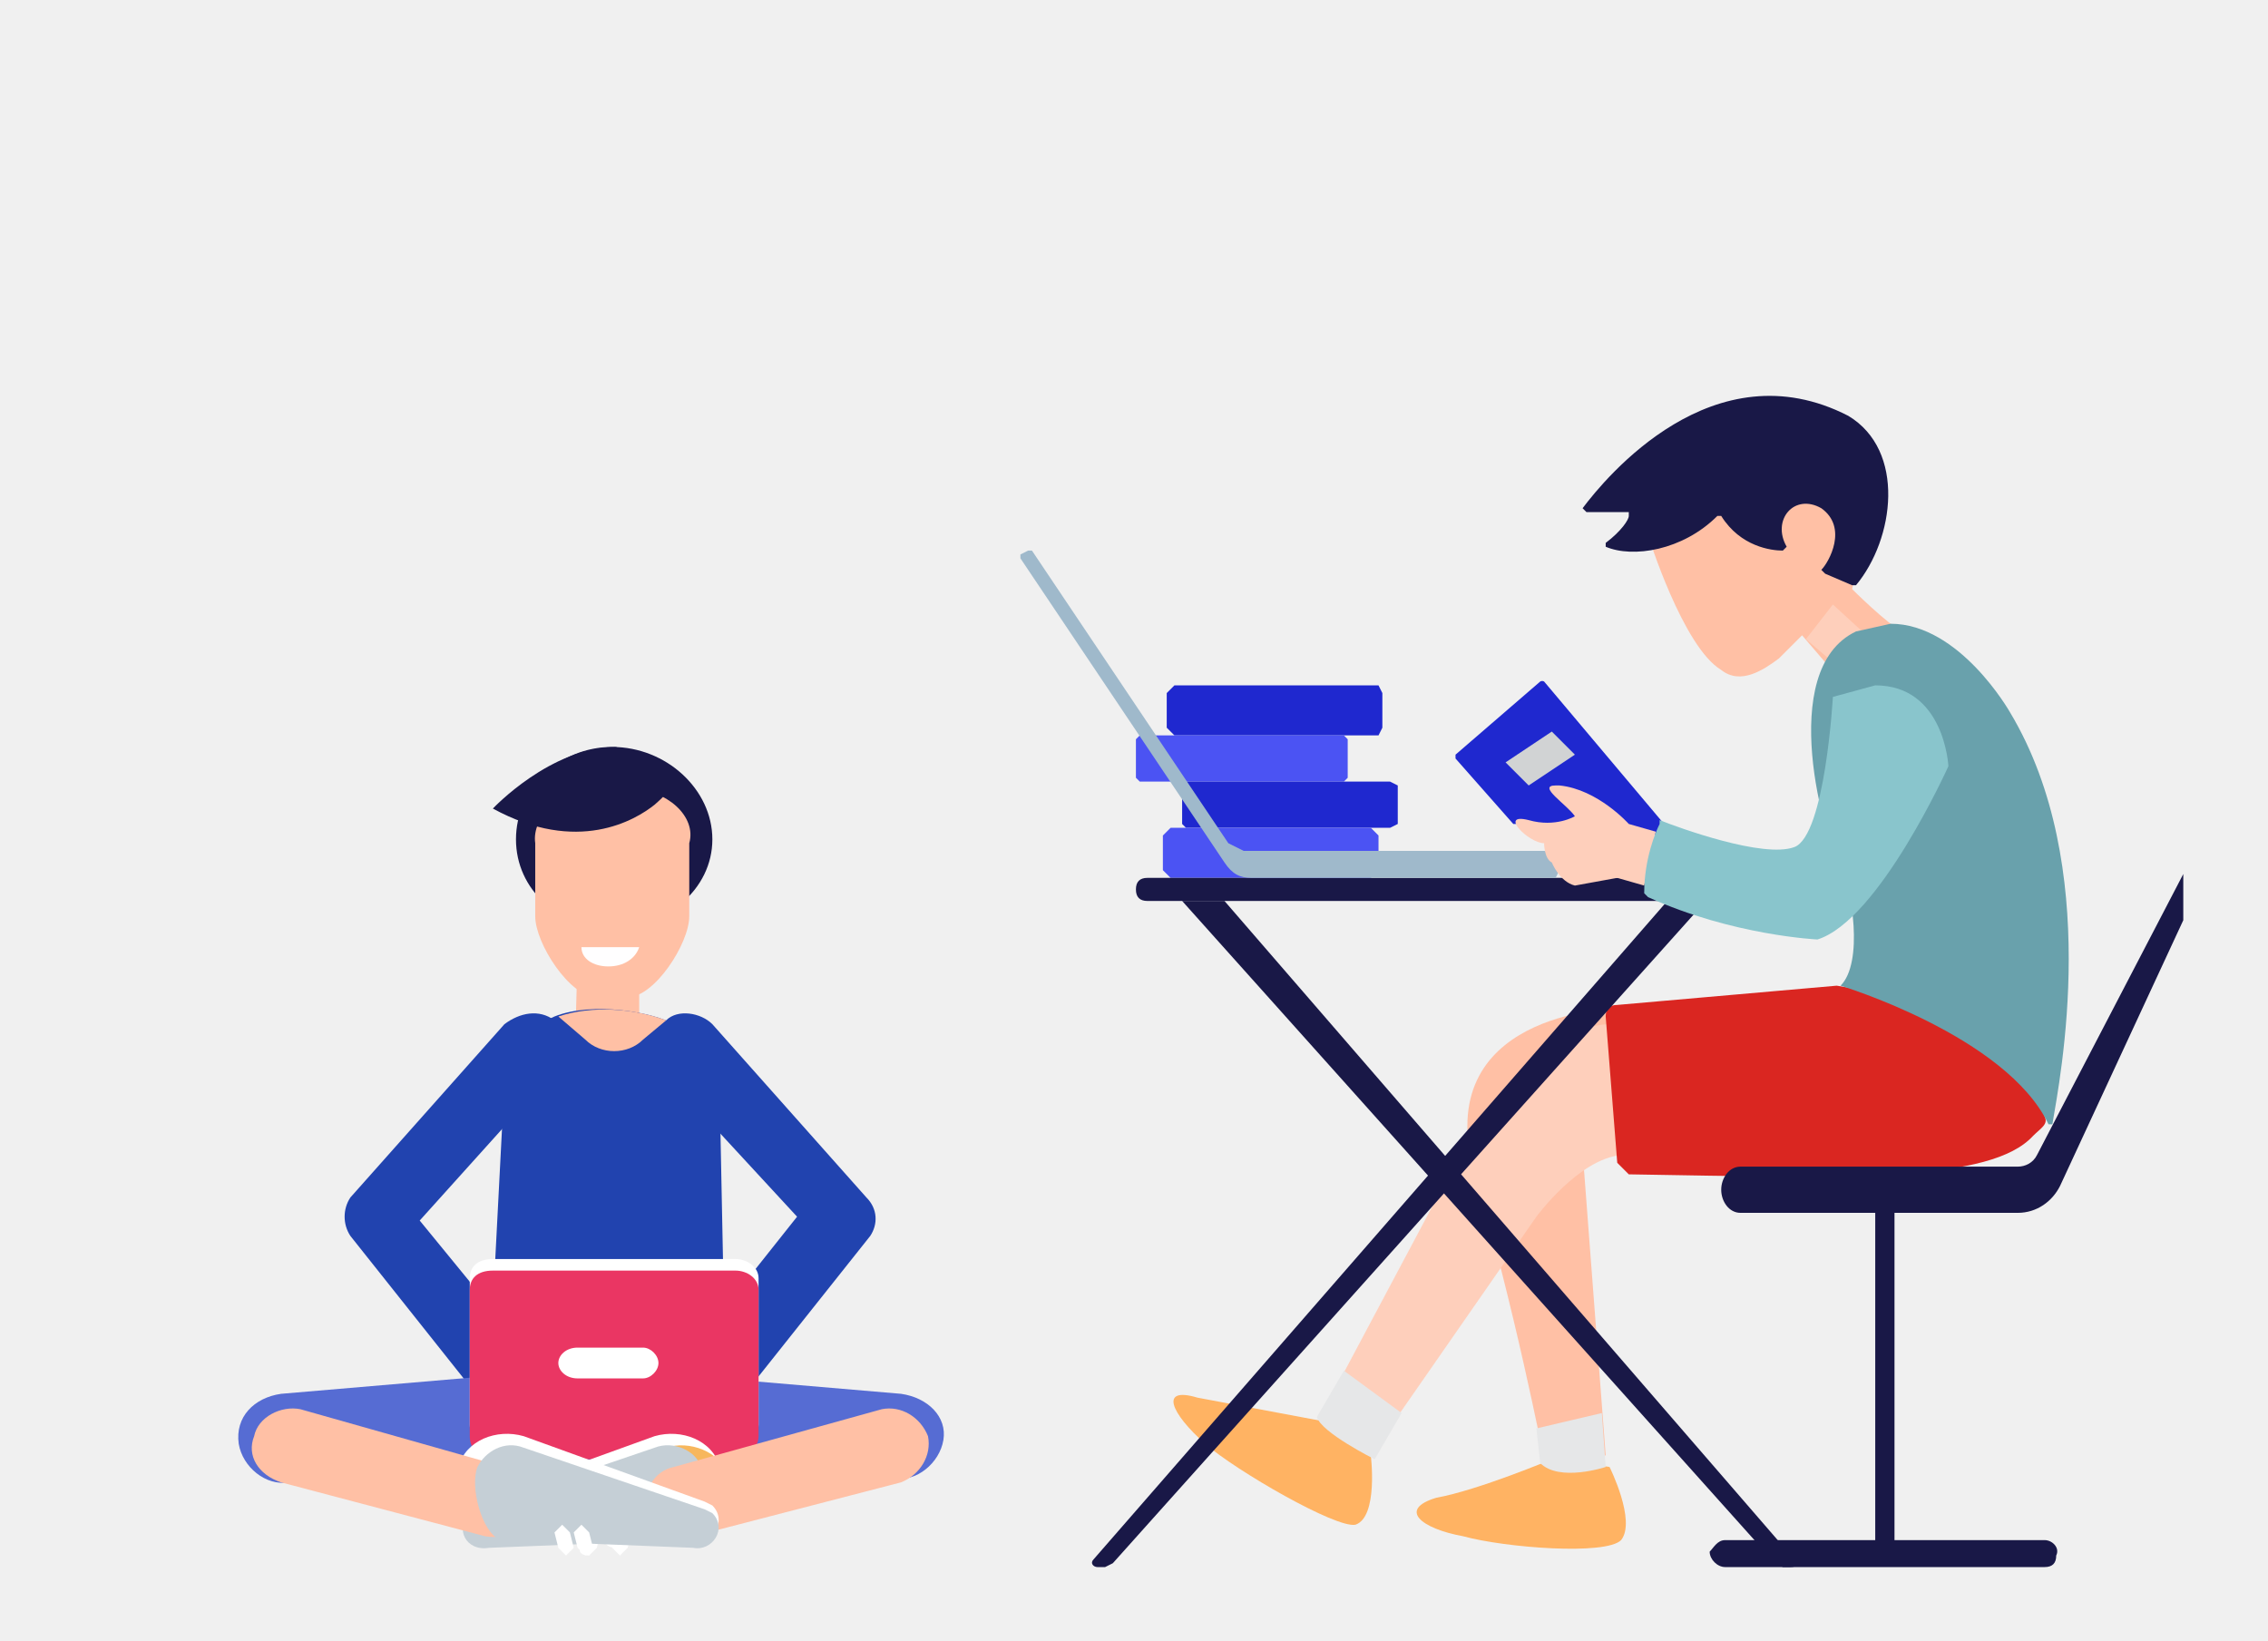
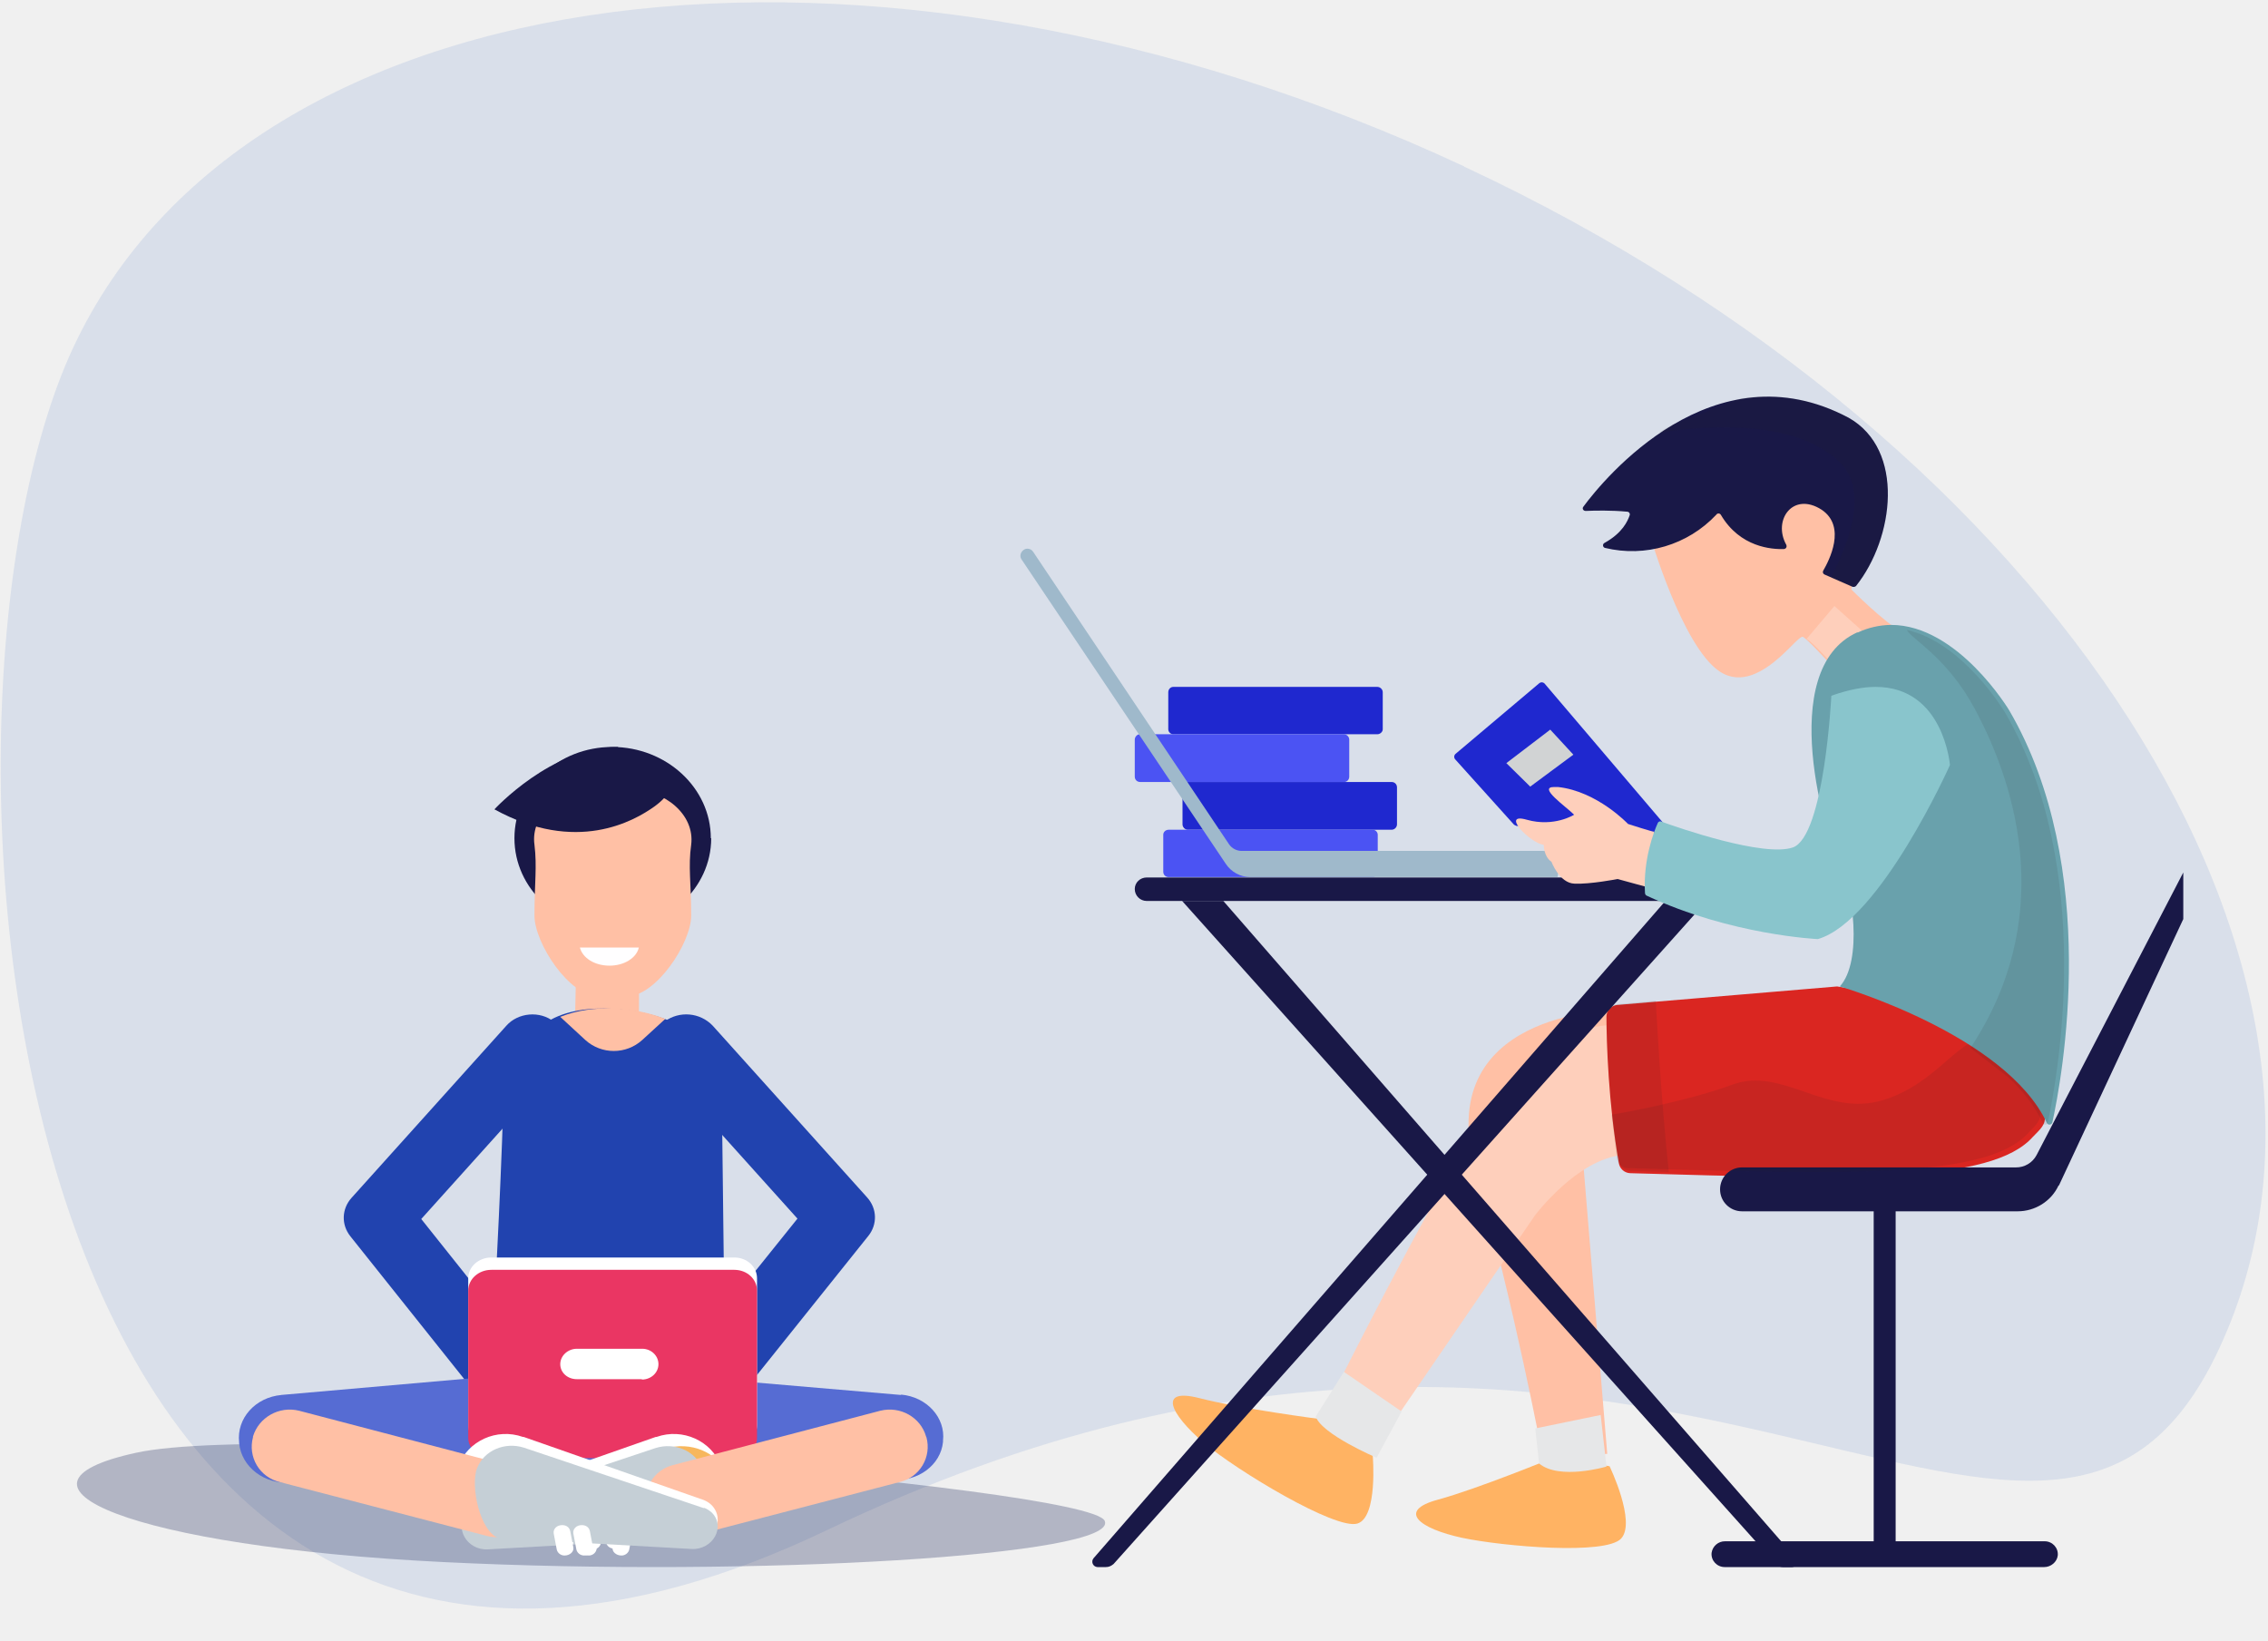
<svg xmlns="http://www.w3.org/2000/svg" fill="none" viewBox="0 0 589 426">
+   <path fill="#B7C6E0" fill-rule="evenodd" d="M380.2 43.2C226.3-28.6 64.6-7.5 19 90.3-26.6 188.1.4 500 215 397.3c214.8-102.5 315.7 50.8 361.3-47 45.6-97.8-42.2-235.3-196-307z" clip-rule="evenodd" opacity=".4" />
+   <path fill="#212D5F" fill-rule="evenodd" d="M286.9 395c3.9 9-90.5 14.7-171.8 10.7-81.2-4-118.5-20-79.7-28.4C74.2 368.8 283 386 286.9 395z" clip-rule="evenodd" opacity=".3" />
  <g fill-rule="evenodd" clip-rule="evenodd">
-     <path fill="#2143AF" d="M129 363c-3 0-6-1-7-3l-31-39c-2-3-2-7 0-10l40-45c4-3 9-4 13-1s4 8 1 12l-36 40 27 33c3 4 2 9-2 11l-5 2zM187 363l-5-2c-4-2-5-7-2-11l27-34-36-39c-3-4-2-9 2-12 3-3 9-2 12 1l40 45c3 3 3 7 1 10l-31 39c-2 2-5 3-8 3z" />
-     <path fill="#191847" d="M185 218c0 13-12 23-26 23s-25-10-25-23 11-24 25-24 26 11 26 24z" />
-     <path fill="#FFC0A5" d="M166 247v37h-17l1-36v-10l16 9z" />
-     <path fill="#2143AF" d="M131 281c0-7 6-14 13-17 10-4 26-1 31 2 8 4 13 13 12 23l1 50h-60l3-58z" />
-     <path fill="#FFC0A5" d="M173 265c-8-3-19-4-28-1l7 6c4 4 11 4 15 0l6-5zM164 205h-10c-8 0-16 7-15 14v19c0 7 9 21 16 21h8c7 0 16-14 16-21v-19c2-7-6-14-15-14z" />
-     <path fill="#FFFEFF" d="M151 246c0 3 3 5 7 5s7-2 8-5h-15z" />
-     <path fill="#566CD3" d="M168 390h-18c-14 0-24-12-21-24l1-25h58l1 25c3 12-7 24-21 24z" />
-     <path fill="#566CD3" d="M73 362l82-7 2 23-82 7c-6 1-12-4-13-10-1-7 4-12 11-13z" />
-     <path fill="#566CD3" d="M234 362l-82-7-2 22 82 7c6 1 12-4 13-10s-4-11-11-12z" />
-     <path fill="#fff" d="M191 376h-63c-4 0-6-3-6-6v-38c0-3 2-5 6-5h63c3 0 6 2 6 5v38c0 3-3 6-6 6z" />
-     <path fill="#EA3663" d="M191 379h-63c-4 0-6-3-6-6v-38c0-3 2-5 6-5h63c3 0 6 2 6 5v38c0 3-3 6-6 6z" />
-     <path fill="#fff" d="M167 358h-17c-3 0-5-2-5-4s2-4 5-4h17c2 0 4 2 4 4s-2 4-4 4zM127 401l23-1 2 2 3-1v-2h2v1c0 1 1 2 3 2l2-2v-1l15-1h1l1-1c7-2 11-10 8-16-2-7-10-10-17-8l-47 17-1 1c-4 4-1 10 5 10z" />
-     <path fill="#F7B75D" d="M165 391c-2-6 1-12 8-15 6-2 14 1 16 7 2 7-1 13-8 16-6 2-14-1-16-8z" />
-     <path fill="#C5CFD6" d="M123 392l47-16c5-2 11 1 12 5 2 5 0 17-5 19l-50 2c-6 1-9-5-5-9l1-1z" />
-     <path fill="#fff" d="M162 396l2 2-1 4-2 2-2-2 1-4 2-2zM153 396c2 0 3 1 3 2l-1 4-2 2c-2 0-3-1-2-2v-4l2-2z" />
-     <path fill="#FFC0A5" d="M229 366l-54 15c-5 1-8 6-7 11s7 8 12 7l54-14c5-2 8-7 7-12-2-5-7-8-12-7z" />
-     <path fill="#fff" d="M180 401l-24-1-2 2-2-1v-2h-3v1l-2 2-2-2-1-1-14-1h-1l-2-1c-7-2-10-10-8-16 2-7 10-10 17-8l47 17 2 1c4 4 0 10-5 10z" />
-     <path fill="#FFC0A5" d="M78 366l53 15c6 1 9 6 7 11-1 5-6 8-12 7l-53-14c-6-2-9-7-7-12 1-5 7-8 12-7z" />
-     <path fill="#C5CFD6" d="M183 392l-47-16c-5-2-10 1-12 5-2 5 1 17 6 19l50 2c5 1 9-5 5-9l-2-1z" />
-     <path fill="#fff" d="M146 396l-2 2 1 4 2 2 2-2-1-4-2-2zM151 396l-2 2 1 4 2 2 2-2-1-4-2-2z" />
-     <path fill="#191847" d="M160 194c-17 0-32 16-32 16 22 12 37 3 42-1 1-1 4-3 4-6l-14-9z" />
+     <path fill="#2143AF" d="M128.9 363a9.2 9.2 0 0 1-7.2-3.4L91 321.1c-2.4-3-2.3-7.1.3-10l40.2-44.7c3-3.4 8.7-4 12.4-1 3.8 2.8 4.4 8 1.3 11.4l-35.8 39.8L136 350c3 3.6 2 8.7-1.9 11.4a9.4 9.4 0 0 1-5.2 1.5zM187.4 363c-1.8 0-3.6-.6-5.2-1.6a7.7 7.7 0 0 1-2-11.4l26.9-33.5-35.7-39.7a7.7 7.7 0 0 1 1.2-11.5 9.5 9.5 0 0 1 12.5 1.1l40.1 44.6c2.6 2.9 2.7 7 .3 10l-30.9 38.6a9.2 9.2 0 0 1-7.2 3.3z" />
+     <path fill="#191847" d="M184.7 217.7c0 13-11.5 23.7-25.6 23.7-14.1 0-25.5-10.6-25.5-23.7S145 194 159 194s25.6 10.6 25.6 23.7z" />
+     <path fill="#FFC0A5" d="M166 247.2l-.1 22.2V284h-17l.8-35.7.3-10 16 8.9z" />
+     <path fill="#2143AF" d="M130.8 280.8c0-6.8 6.6-13.4 13.3-16.5 10-4.7 25.6-1.4 30.5 1.2a24.6 24.6 0 0 1 12.9 23.1l.6 50.7h-59.7s2.3-43.1 2.4-58.5z" />
+     <path fill="#FFC0A5" d="M172.7 264.6c-7.6-3-18.5-4-27.2-.5l6.5 6a11 11 0 0 0 14.8 0l6-5.5zM164 205h-9.7c-8.6 0-16.6 6.5-15.5 14.4.7 5.7 0 10 0 18.4 0 7.1 9 21 16.7 21h7.2c7.7 0 16.8-13.9 16.8-21 0-8.4-.8-12.7 0-18.4 1-7.9-7-14.3-15.5-14.3z" />
+     <path fill="#FFFEFF" d="M150.6 246.1c.7 2.7 3.8 4.7 7.7 4.7 3.8 0 7-2 7.6-4.7h-15.3z" />
+     <path fill="#566CD3" d="M168.5 389.8h-18.7c-13.5 0-23.6-11.5-21-23.8l1.2-25.2h58.2l1.2 25.2c2.6 12.3-7.5 23.8-21 23.8z" />
+     <path fill="#566CD3" d="M73 362.3l82-7.2 2.4 22.7-82 7.2c-6.7.6-12.7-4-13.3-10.2v-.2c-.7-6.2 4.2-11.7 11-12.3z" />
+     <path fill="#566CD3" d="M234 362.3l-81.7-7-2.3 22 81.7 7c6.7.6 12.6-3.8 13.2-9.8v-.3c.7-6-4.2-11.4-10.9-12z" />
+     <path fill="#fff" d="M190.7 375.6h-63.2c-3.2 0-5.9-2.4-5.9-5.4V332c0-3 2.7-5.4 6-5.4h63.1c3.3 0 5.9 2.4 5.9 5.4v38.2c0 3-2.6 5.4-5.9 5.4z" />
+     <path fill="#EA3663" d="M190.7 378.7h-63.2c-3.2 0-5.9-2.4-5.9-5.3v-38.2c0-3 2.7-5.4 6-5.4h63.1c3.3 0 5.9 2.4 5.9 5.4v38.2c0 3-2.6 5.3-5.9 5.3z" />
+     <path fill="#fff" d="M166.7 358.2h-16.9c-2.4 0-4.3-1.7-4.3-3.9s2-4 4.3-4h17c2.3 0 4.2 1.8 4.2 4s-1.9 4-4.3 4zM126.7 400.9l23.6-1.4-.1.4c-.2 1.4.8 2.6 2.2 2.5 1 0 2-.8 2.1-1.8l.3-1.3 2.6-.2v.7c-.3 1.3.8 2.5 2.2 2.4 1 0 1.9-.7 2-1.8l.4-1.6 14.8-.8.9-.5a12.6 12.6 0 0 0 9.6-16.7c-2.5-6.6-10-10-16.8-7.6h-.2l-46.8 16.4a5 5 0 0 0-2 1.3c-3.8 3.9-.3 10.3 5.2 10z" />
+     <path fill="#F7B75D" d="M165 391.4c-2.4-6.1 1-12.9 7.7-15.1 6.6-2.2 14 1 16.3 7 2.4 6.2-1 13-7.7 15.3-6.6 2.2-14-1-16.3-7.2z" />
+     <path fill="#C5CFD6" d="M123.5 391.7l46.7-15.6c5-1.6 10.4.7 12.2 5.3 1.8 4.5-.7 16.6-5.7 18.2l-50 2.8c-5.5.3-9-5.8-5.2-9.5.6-.5 1.3-1 2-1.2z" />
+     <path fill="#fff" d="M162 396.1c1.4 0 2.4 1 2.2 2.2l-.8 4.2c-.2.8-1 1.5-2 1.5-1.4 0-2.5-1-2.3-2.1l.8-4.2c.2-1 1-1.6 2.1-1.6zM153.5 396.1c1.3 0 2.4 1 2.2 2.2l-.8 4.2c-.2.8-1 1.5-2 1.5-1.4 0-2.5-1-2.3-2.1l.8-4.2c.2-1 1-1.6 2-1.6z" />
+     <path fill="#FFC0A5" d="M228.6 366.4l-53.8 14.1a9.4 9.4 0 0 0-6.8 11.6v.2c1.4 5 6.7 8 11.9 6.6l53.8-14a9.4 9.4 0 0 0 6.9-11.6l-.1-.2c-1.4-5-6.7-8-11.9-6.7z" />
+     <path fill="#fff" d="M179.6 400.9l-23.6-1.4.1.4c.2 1.4-.8 2.6-2.2 2.5-1 0-2-.8-2.1-1.8l-.3-1.3-2.6-.2v.7c.3 1.3-.8 2.5-2.2 2.4-1 0-2-.7-2-1.8l-.4-1.6-14.8-.8-.9-.5a12.6 12.6 0 0 1-9.6-16.7c2.5-6.6 10-10 16.8-7.6h.2l46.8 16.4c.7.3 1.4.7 2 1.3 3.8 3.9.3 10.3-5.2 10z" />
+     <path fill="#FFC0A5" d="M77.7 366.4l53.8 14.1a9.4 9.4 0 0 1 6.8 11.6v.2c-1.4 5-6.7 8-11.9 6.6l-53.8-14a9.4 9.4 0 0 1-6.9-11.6v-.2c1.5-5 6.8-8 12-6.7z" />
+     <path fill="#C5CFD6" d="M182.8 391.7L136.1 376c-5-1.6-10.4.7-12.2 5.3-1.8 4.5.7 16.6 5.7 18.2l50 2.8c5.5.3 9-5.8 5.2-9.5-.6-.5-1.3-1-2-1.2z" />
+     <path fill="#fff" d="M146 396.1c-1.4 0-2.4 1-2.2 2.2l.8 4.2c.2.8 1 1.5 2 1.5 1.4 0 2.5-1 2.3-2.1l-.8-4.2c-.2-1-1-1.6-2.1-1.6zM151.1 396.1c-1.4 0-2.4 1-2.2 2.2l.8 4.2c.2.8 1 1.5 2 1.5 1.4 0 2.5-1 2.3-2.1l-.8-4.2c-.2-1-1-1.6-2.1-1.6z" />
+     <path fill="#191847" d="M160.3 194c-17 0-31.9 16.2-31.9 16.2 21.3 11.7 36.3 3 41.5-.7 1.5-1.1 4.5-3.4 4.5-6.5l-14-9z" />
  </g>
-   <path fill="#FFC0A5" fill-rule="evenodd" d="M383 305c10 33 18 74 18 74l16-1-6-79s13-4 21-13c7-9-13-24-13-24s-48 1-36 43z" clip-rule="evenodd" />
-   <path fill="#FFB363" fill-rule="evenodd" d="M403 379s-19 8-30 10c-10 3-4 8 7 10 11 3 37 5 41 1 4-5-3-19-3-19l-15-2z" clip-rule="evenodd" />
-   <path fill="#FFC0A5" fill-rule="evenodd" d="M428 139s9 29 19 35c5 4 11 0 15-3l6-6 6 7s24-6 20-8-13-11-13-11c4-18-8-28-21-32l-3-1c-12 0-29 19-29 19z" clip-rule="evenodd" />
-   <path fill="#FECFBB" fill-rule="evenodd" d="M378 302l-33 62 13 11 41-59s11-15 22-16c12-1-3-34-3-34-4 0-21 2-40 36z" clip-rule="evenodd" />
-   <path fill="#FFB363" fill-rule="evenodd" d="M343 369l-32-6c-10-3-7 4 2 12 8 7 34 22 39 21 6-2 4-18 4-18l-13-9z" clip-rule="evenodd" />
-   <path fill="#1F28CF" fill-rule="evenodd" d="M358 191h-53l-2-2v-9l2-2h53l1 2v9l-1 2z" clip-rule="evenodd" />
-   <path fill="#4B53F3" fill-rule="evenodd" d="M296 191l-1 1v10l1 1h53l1-1v-10l-1-1h-53z" clip-rule="evenodd" />
-   <path fill="#1F28CF" fill-rule="evenodd" d="M308 203l-1 1v10l1 1h53l2-1v-10l-2-1h-53z" clip-rule="evenodd" />
-   <path fill="#4B53F3" fill-rule="evenodd" d="M356 228h-52l-2-2v-9l2-2h52l2 2v9l-2 2z" clip-rule="evenodd" />
-   <path fill="#191847" fill-rule="evenodd" d="M454 234H298c-2 0-3-1-3-3s1-3 3-3h156c1 0 3 1 3 3s-2 3-3 3z" clip-rule="evenodd" />
-   <path fill="#9FB9CB" fill-rule="evenodd" d="M267 143l-2 1v1l53 79c2 3 4 4 7 4h79l1-2c0-3-2-5-4-5h-78l-4-2-51-76h-1z" clip-rule="evenodd" />
-   <path fill="#1F28CF" fill-rule="evenodd" d="M400 177l-22 19v1l15 17h1l38 3c1 0 2-1 1-2l-32-38a1 1 0 0 0-1 0z" clip-rule="evenodd" />
-   <path fill="#DA2621" fill-rule="evenodd" d="M420 261c-2 0-3 1-3 3l3 38 3 3c58 1 94 2 105-10 2-2 4-3 3-5-2-9-9-27-54-34l-57 5z" clip-rule="evenodd" />
-   <path fill="#FECFBB" fill-rule="evenodd" d="M409 212s-5 3-12 1c-8-2 0 6 4 6 0 0 0 4 2 5 0 0 2 5 6 6l11-2 7 2 3-14-7-2s-8-9-18-10h-1c-5 0 3 5 5 8z" clip-rule="evenodd" />
-   <path fill="#E6E7E8" fill-rule="evenodd" d="M399 371l17-4 1 14s-12 4-17-1l-1-9zM349 356l15 11-7 12s-14-7-15-11l7-12z" clip-rule="evenodd" />
-   <path fill="#191847" fill-rule="evenodd" d="M535 308l32-69v-12l-38 73c-1 2-3 3-5 3h-72c-3 0-5 3-5 6s2 6 5 6h35v85h-39c-2 0-3 2-4 3 0 2 2 4 4 4h83c2 0 3-1 3-3 1-2-1-4-3-4h-39v-85h32c5 0 9-3 11-7z" clip-rule="evenodd" />
-   <path fill="#191847" fill-rule="evenodd" d="M307 234l154 172 2 1h2c2 0 2-1 1-2L318 234h-11z" clip-rule="evenodd" />
-   <path fill="#191847" fill-rule="evenodd" d="M443 234L289 406l-2 1h-2c-1 0-2-1-1-2l149-171h10z" clip-rule="evenodd" />
-   <path fill="#D1D3D4" fill-rule="evenodd" d="M403 190l-12 8 6 6 12-8-6-6z" clip-rule="evenodd" />
-   <path fill="#FECFBB" fill-rule="evenodd" d="M469 166l7 6 7-2 5-2-12-11-7 9z" clip-rule="evenodd" />
-   <path fill="#191847" fill-rule="evenodd" d="M481 152l-7-3-1-1c2-2 7-11 0-16-7-4-13 3-9 10l-1 1c-3 0-11-1-16-9h-1c-9 9-22 11-29 8v-1c4-3 6-6 6-7v-1h-11l-1-1c6-8 34-42 69-24 15 9 12 32 2 44h-1z" clip-rule="evenodd" />
-   <path fill="#69A1AC" fill-rule="evenodd" d="M482 164c-21 10-8 55-4 61 3 6 6 25 0 31 0 0 43 13 54 36h1c2-12 13-67-11-107 0 0-13-23-31-23l-9 2z" clip-rule="evenodd" />
-   <path fill="#89C5CC" fill-rule="evenodd" d="M476 181s-2 36-10 39-30-5-35-7v1c-1 2-4 9-4 18l1 1c22 10 44 11 44 11 16-5 34-45 34-45s-1-21-19-21l-11 3z" clip-rule="evenodd" />
+   <path fill="#FFC0A5" fill-rule="evenodd" d="M383.4 304.7c9.6 33 17.3 73.9 17.3 73.9l16.7-1-6.5-78.8s13.5-3.7 20.8-12.7c7.3-9-12.8-23.7-12.8-23.7s-47.8.3-35.5 42.3z" clip-rule="evenodd" />
+   <path fill="#FFB363" fill-rule="evenodd" d="M403.4 378.6s-19.4 8-30 10.9c-10.7 2.9-4.8 7.5 6.3 9.9 11 2.3 37.3 4.5 41.3.2s-3-18.8-3-18.8l-14.6-2.2z" clip-rule="evenodd" />
+   <path fill="#FFC0A5" fill-rule="evenodd" d="M428.4 138.7s8.4 29.2 18.2 35.7c5.6 3.7 11.4 0 15.7-3.8 3-2.7 5.3-5.5 5.9-5.2 1.3.7 6.2 6.1 6.2 6.1s23.1-5.7 19.1-7.7-12.7-10.7-12.7-10.7c3.8-18.4-8-28.5-20.6-32.4-1-.3-2.1-.4-3.2-.4-12.5 0-28.6 18.4-28.6 18.4z" clip-rule="evenodd" />
+   <path fill="#FECFBB" fill-rule="evenodd" d="M378.2 301.7c-17 30-32.7 61.8-32.7 61.8L358 375l40.6-59.3s11-14.7 22.8-15.7c11.7-1-3-33.7-3-33.7h-.7c-3.6 0-20.4 1.9-39.5 35.5z" clip-rule="evenodd" />
+   <path fill="#FFB363" fill-rule="evenodd" d="M343.1 368.6s-20.9-2.7-31.7-5.5c-10.7-2.7-7.6 4 1.1 11.5 8.7 7.4 34.4 22.8 40 21.1 5.4-1.6 4-17.7 4-17.7l-13.4-9.4z" clip-rule="evenodd" />
+   <path fill="#1F28CF" fill-rule="evenodd" d="M357.7 190.7h-53c-.7 0-1.3-.6-1.3-1.3v-9.6c0-.8.6-1.4 1.3-1.4h53c.7 0 1.4.6 1.4 1.4v9.6c0 .7-.7 1.3-1.4 1.3z" clip-rule="evenodd" />
+   <path fill="#4B53F3" fill-rule="evenodd" d="M296 190.7c-.7 0-1.3.7-1.3 1.4v9.6c0 .8.6 1.4 1.4 1.4h53c.7 0 1.3-.6 1.3-1.4v-9.6c0-.7-.6-1.4-1.4-1.4h-53z" clip-rule="evenodd" />
+   <path fill="#1F28CF" fill-rule="evenodd" d="M308.5 203.1c-.8 0-1.4.6-1.4 1.4v9.6c0 .7.6 1.4 1.4 1.4h52.9c.8 0 1.4-.7 1.4-1.4v-9.6c0-.8-.6-1.4-1.4-1.4h-53z" clip-rule="evenodd" />
+   <path fill="#4B53F3" fill-rule="evenodd" d="M356.4 227.8h-52.9c-.8 0-1.4-.6-1.4-1.4v-9.6c0-.7.6-1.3 1.4-1.3h53c.7 0 1.3.6 1.3 1.3v9.6c0 .8-.6 1.4-1.4 1.4z" clip-rule="evenodd" />
+   <path fill="#191847" fill-rule="evenodd" d="M453.7 234H297.8a3.1 3.1 0 0 1-3.1-3.1c0-1.7 1.4-3 3.1-3h156c1.6 0 3 1.3 3 3s-1.4 3-3 3z" clip-rule="evenodd" />
+   <path fill="#9FB9CB" fill-rule="evenodd" d="M266.8 142.5c-1 0-1.8 1-1.8 1.8 0 .4.1.7.3 1l53 79a7.7 7.7 0 0 0 6.4 3.5h79.8l.3-2a4 4 0 0 0-4-4.8h-78.3a4 4 0 0 1-3.3-1.7l-50.9-76c-.3-.5-.9-.8-1.5-.8z" clip-rule="evenodd" />
+   <path fill="#1F28CF" fill-rule="evenodd" d="M399.8 177.4L378 195.8a1 1 0 0 0-.1 1.4l15.3 17 .6.3 38.5 2.2c.9 0 1.3-1 .8-1.6l-32-37.6a1 1 0 0 0-1.3-.1z" clip-rule="evenodd" />
+   <path fill="#DA2621" fill-rule="evenodd" d="M420 261a3.1 3.1 0 0 0-2.8 3c0 6.5.5 22.7 3.2 38a3.1 3.1 0 0 0 3 2.7c58 1.7 93.8 2.6 104.5-9.4 1.7-1.8 3.7-3.3 3-5.7-2.1-8.4-9.4-26.6-53.8-33.4l-57 4.8z" clip-rule="evenodd" />
+   <path fill="#FECFBB" fill-rule="evenodd" d="M408.8 211.6s-5.2 3.3-12.3 1.3c-7-2 1 6.2 4.4 6.5 0 0 0 3.1 2 4.4 0 0 2.1 5.6 6 5.7 4 .2 11.2-1.2 11.2-1.2l7.3 2 2.2-14.3c0 .2-6.8-2-6.8-2s-8-8.5-18.2-9.6h-1c-4.3 0 3 5 5.2 7.2z" clip-rule="evenodd" />
+   <path fill="#E6E7E8" fill-rule="evenodd" d="M398.7 371l17-3.5 1.5 13.4s-12.2 3.6-17.5-.8l-1-9.2zM349 356.3l15 10.3-6.5 12s-14.3-6.1-15.8-10.7l7.3-11.6z" clip-rule="evenodd" />
+   <path fill="#191847" fill-rule="evenodd" d="M534.7 307.9l32.3-69.2v-12.1L528.9 300a6 6 0 0 1-5.4 3.2h-71a5.7 5.7 0 0 0-5.8 5.7c0 3.2 2.6 5.7 5.7 5.7h34.2v85.7H448a3.5 3.5 0 0 0-3.5 3c-.2 2 1.4 3.7 3.4 3.7h83c1.7 0 3.3-1.3 3.5-3 .2-2-1.4-3.7-3.4-3.7h-38.7v-85.7H524c4.5 0 8.7-2.6 10.6-6.7z" clip-rule="evenodd" />
+   <path fill="#191847" fill-rule="evenodd" d="M307 234l154.2 172.2c.5.5 1.1.8 1.8.8h2.4c1.1 0 1.8-1.4 1-2.3L317.7 234h-10.6z" clip-rule="evenodd" />
+   <path fill="#191847" fill-rule="evenodd" d="M443.2 234l-154 172.2c-.6.5-1.2.8-2 .8H285a1.4 1.4 0 0 1-1-2.3L432.5 234h10.6z" clip-rule="evenodd" />
+   <path fill="#D1D3D4" fill-rule="evenodd" d="M402.6 189.5l-11.4 8.7 6.2 6.1 11.2-8.3-6-6.5z" clip-rule="evenodd" />
+   <path fill="#231F20" fill-rule="evenodd" d="M417.2 263.9c0 6.4.5 22.5 3.2 37.7a3.1 3.1 0 0 0 3 2.5l10 .3c-2-17.8-3.4-44.5-3.4-44.5l-10 .9a3 3 0 0 0-2.8 3z" clip-rule="evenodd" opacity=".1" />
+   <path fill="#FECFBB" fill-rule="evenodd" d="M469.2 166c1.4.6 6.4 6.2 6.4 6.2s3.4-.8 7.4-2l4.8-2.6-11.4-10.2-7.2 8.5z" clip-rule="evenodd" />
+   <path fill="#231F20" fill-rule="evenodd" d="M526.7 294.3c1.7-1.9 3.7-3.3 3-5.7a32.4 32.4 0 0 0-13-18.6c-7.7-1.6-13 11.2-27.6 15.7-14.8 4.6-26.2-8.8-39.2-4-10.8 4-26.5 7-31.4 7.8l.7 5.5.7 5.9a3 3 0 0 0 3.1 2.5c57.6 1.7 93 2.6 103.7-9.1z" clip-rule="evenodd" opacity=".1" />
+   <path fill="#191847" fill-rule="evenodd" d="M481.1 152.4l-7.3-3.2a.7.7 0 0 1-.3-1c1.5-2.6 6.1-11.4-.4-15.8-7.4-4.8-12.8 2.6-9.2 9.1.2.5 0 1-.6 1.1-3.1.1-11.4-.4-16.4-8.9a.7.7 0 0 0-1.2 0 30 30 0 0 1-28.9 8.6.7.7 0 0 1-.1-1.3c4.7-2.6 6-5.7 6.5-7.1a.7.7 0 0 0-.6-1c-4.2-.4-8.5-.3-10.8-.2-.6 0-1-.6-.6-1.1 5.3-7.2 33.7-41.8 68.9-23.1 14.7 8.3 11.8 31.3 1.9 43.7-.2.2-.6.3-.9.2z" clip-rule="evenodd" />
+   <path fill="#231F20" fill-rule="evenodd" d="M482 152.2c9.9-12.4 12.8-35.4-2-43.7a43.4 43.4 0 0 0-28-5l-18 7c-1.1.5-2.2 1.2-3.1 1.9 9.7-1.6 35-4.2 47 7.8 6.7 6.7 3.4 18.6-2.4 29.8l5.6 2.4c.3.1.6 0 .8-.2z" clip-rule="evenodd" opacity=".1" />
+   <path fill="#69A1AC" fill-rule="evenodd" d="M482.4 164.2c-21.6 9.7-8 54.3-4.6 60.4 3.4 6 6 25.1 0 31.6 0 0 43 12.5 53.8 35.5.3.6 1.2.5 1.4-.2 2.5-11.4 12.7-66-11.2-107 0 0-13.3-22.2-30.7-22.2a21 21 0 0 0-8.7 2z" clip-rule="evenodd" />
+   <path fill="#89C5CC" fill-rule="evenodd" d="M475.6 180.7s-1.8 36.5-10 39.4c-7.6 2.6-30-5.2-34.1-6.7a.7.7 0 0 0-1 .4c-1 2.2-3.8 9.5-3.3 18.1 0 .3.2.6.4.7 22 10.3 44.5 11.3 44.5 11.3 16.2-4.7 34.3-45.2 34.3-45.2s-1.6-20.3-19.3-20.3c-3.2 0-7 .7-11.5 2.3z" clip-rule="evenodd" />
+   <path fill="#231F20" fill-rule="evenodd" d="M520.8 185.2s-10.8-18.3-25.6-21.6c1.2 2.4 10.5 7.1 17.7 20.6 11.4 21.2 20.7 55-1.2 88l9.6 7.4c4 3.6 7.1 7.7 9.2 12 .3.7 1.2.6 1.3 0 2.5-11.5 12.5-65.8-11-106.4z" clip-rule="evenodd" opacity=".1" />
</svg>
